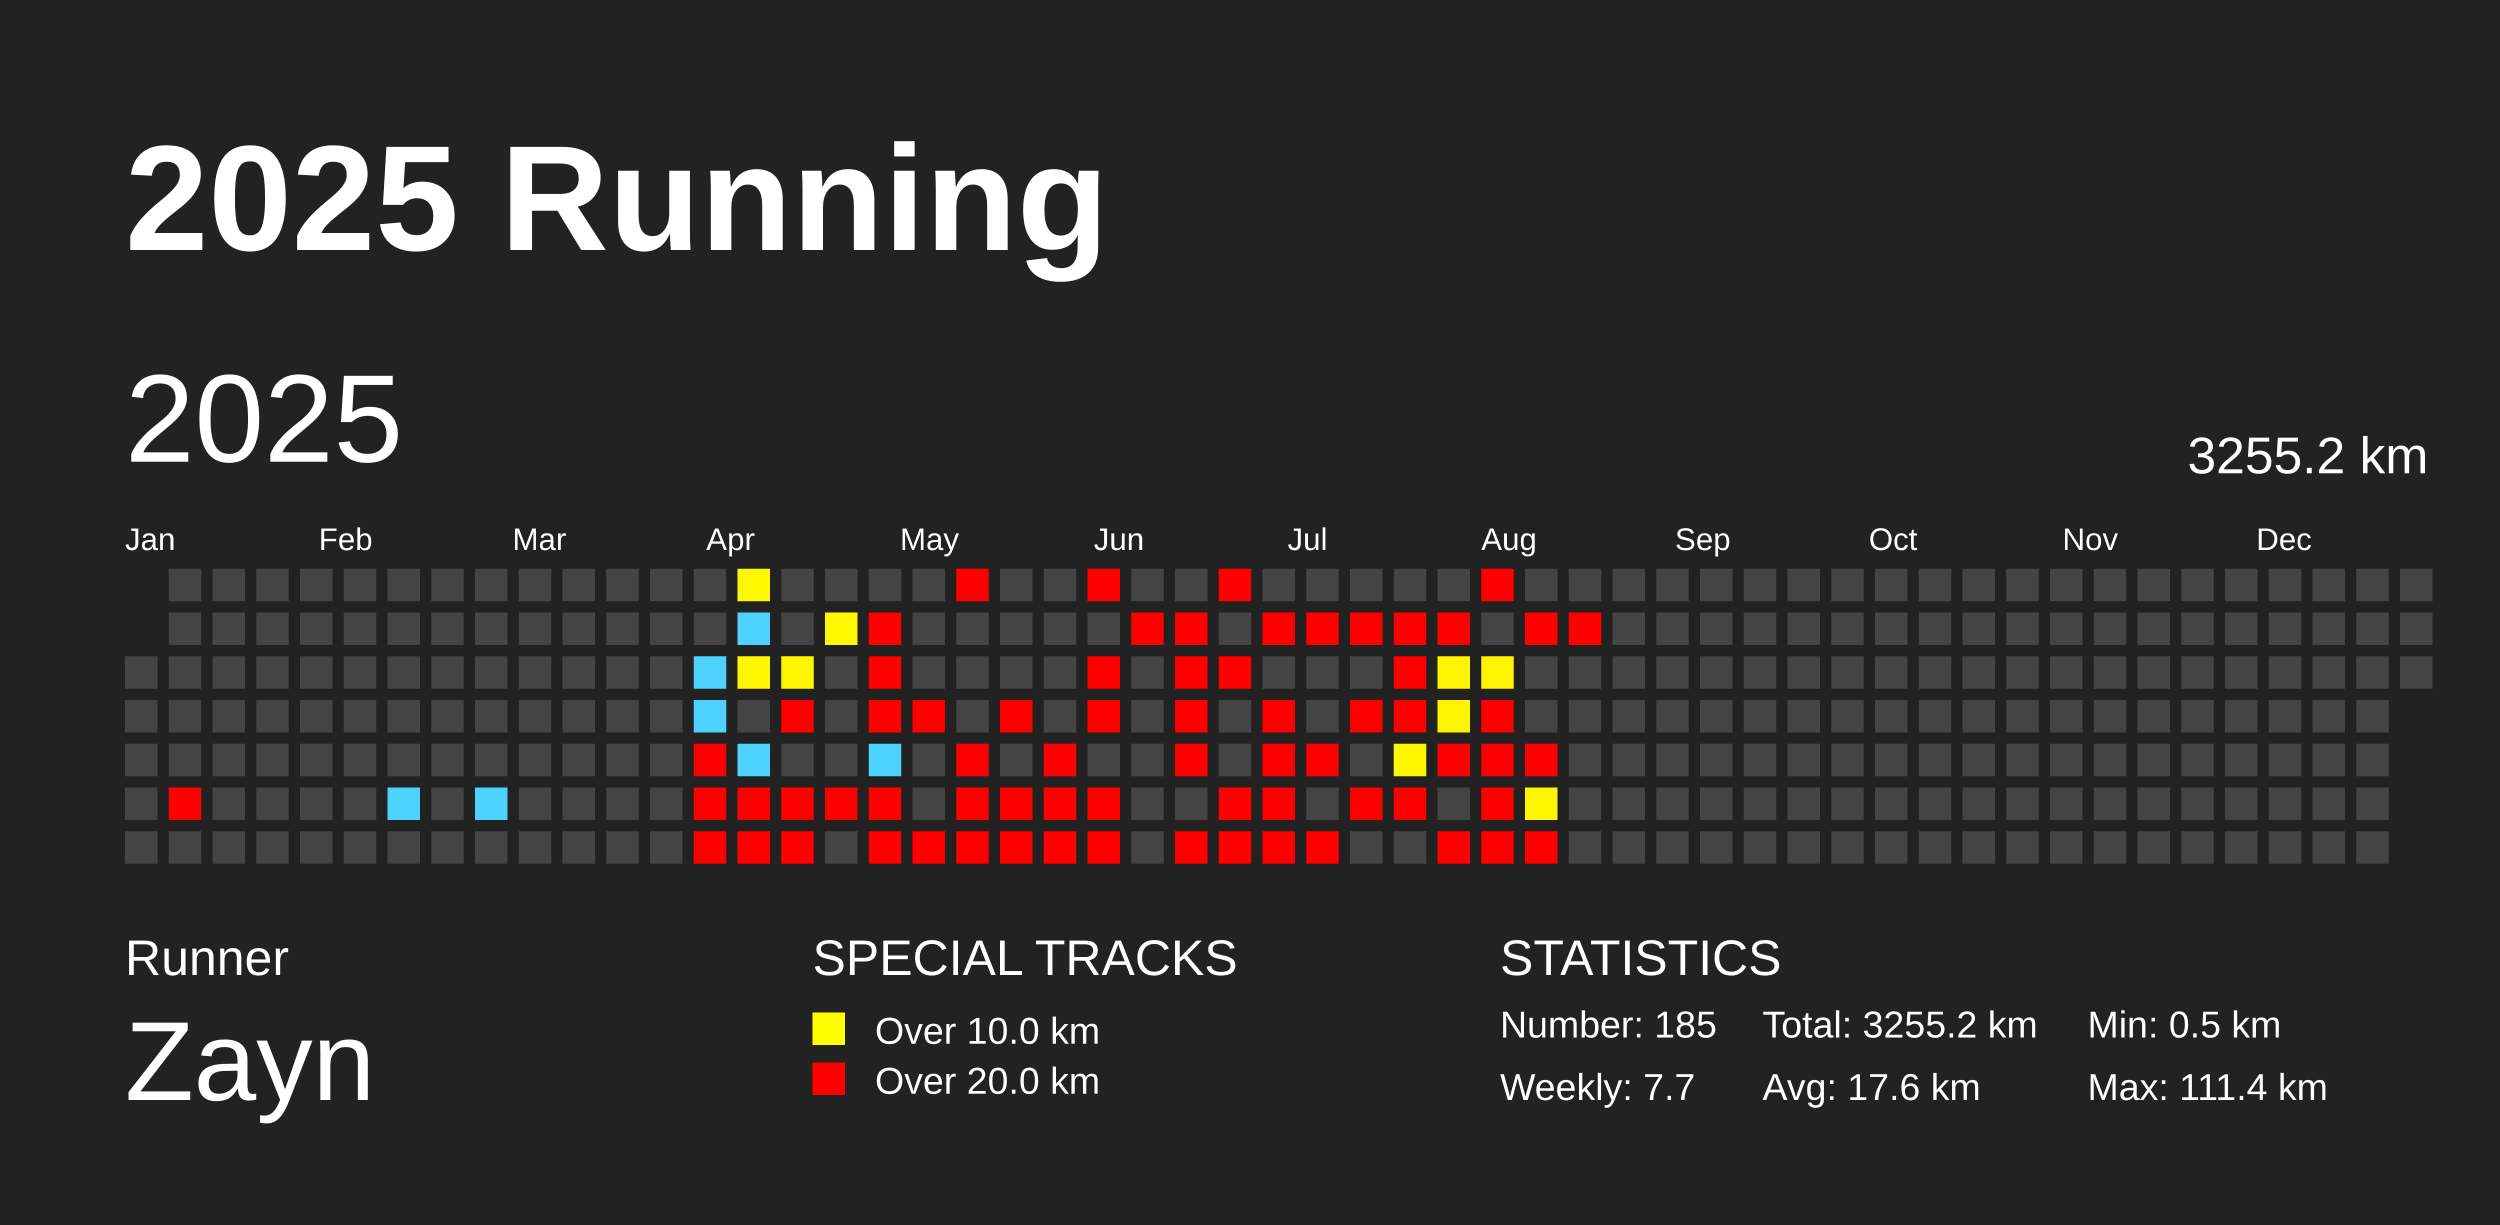
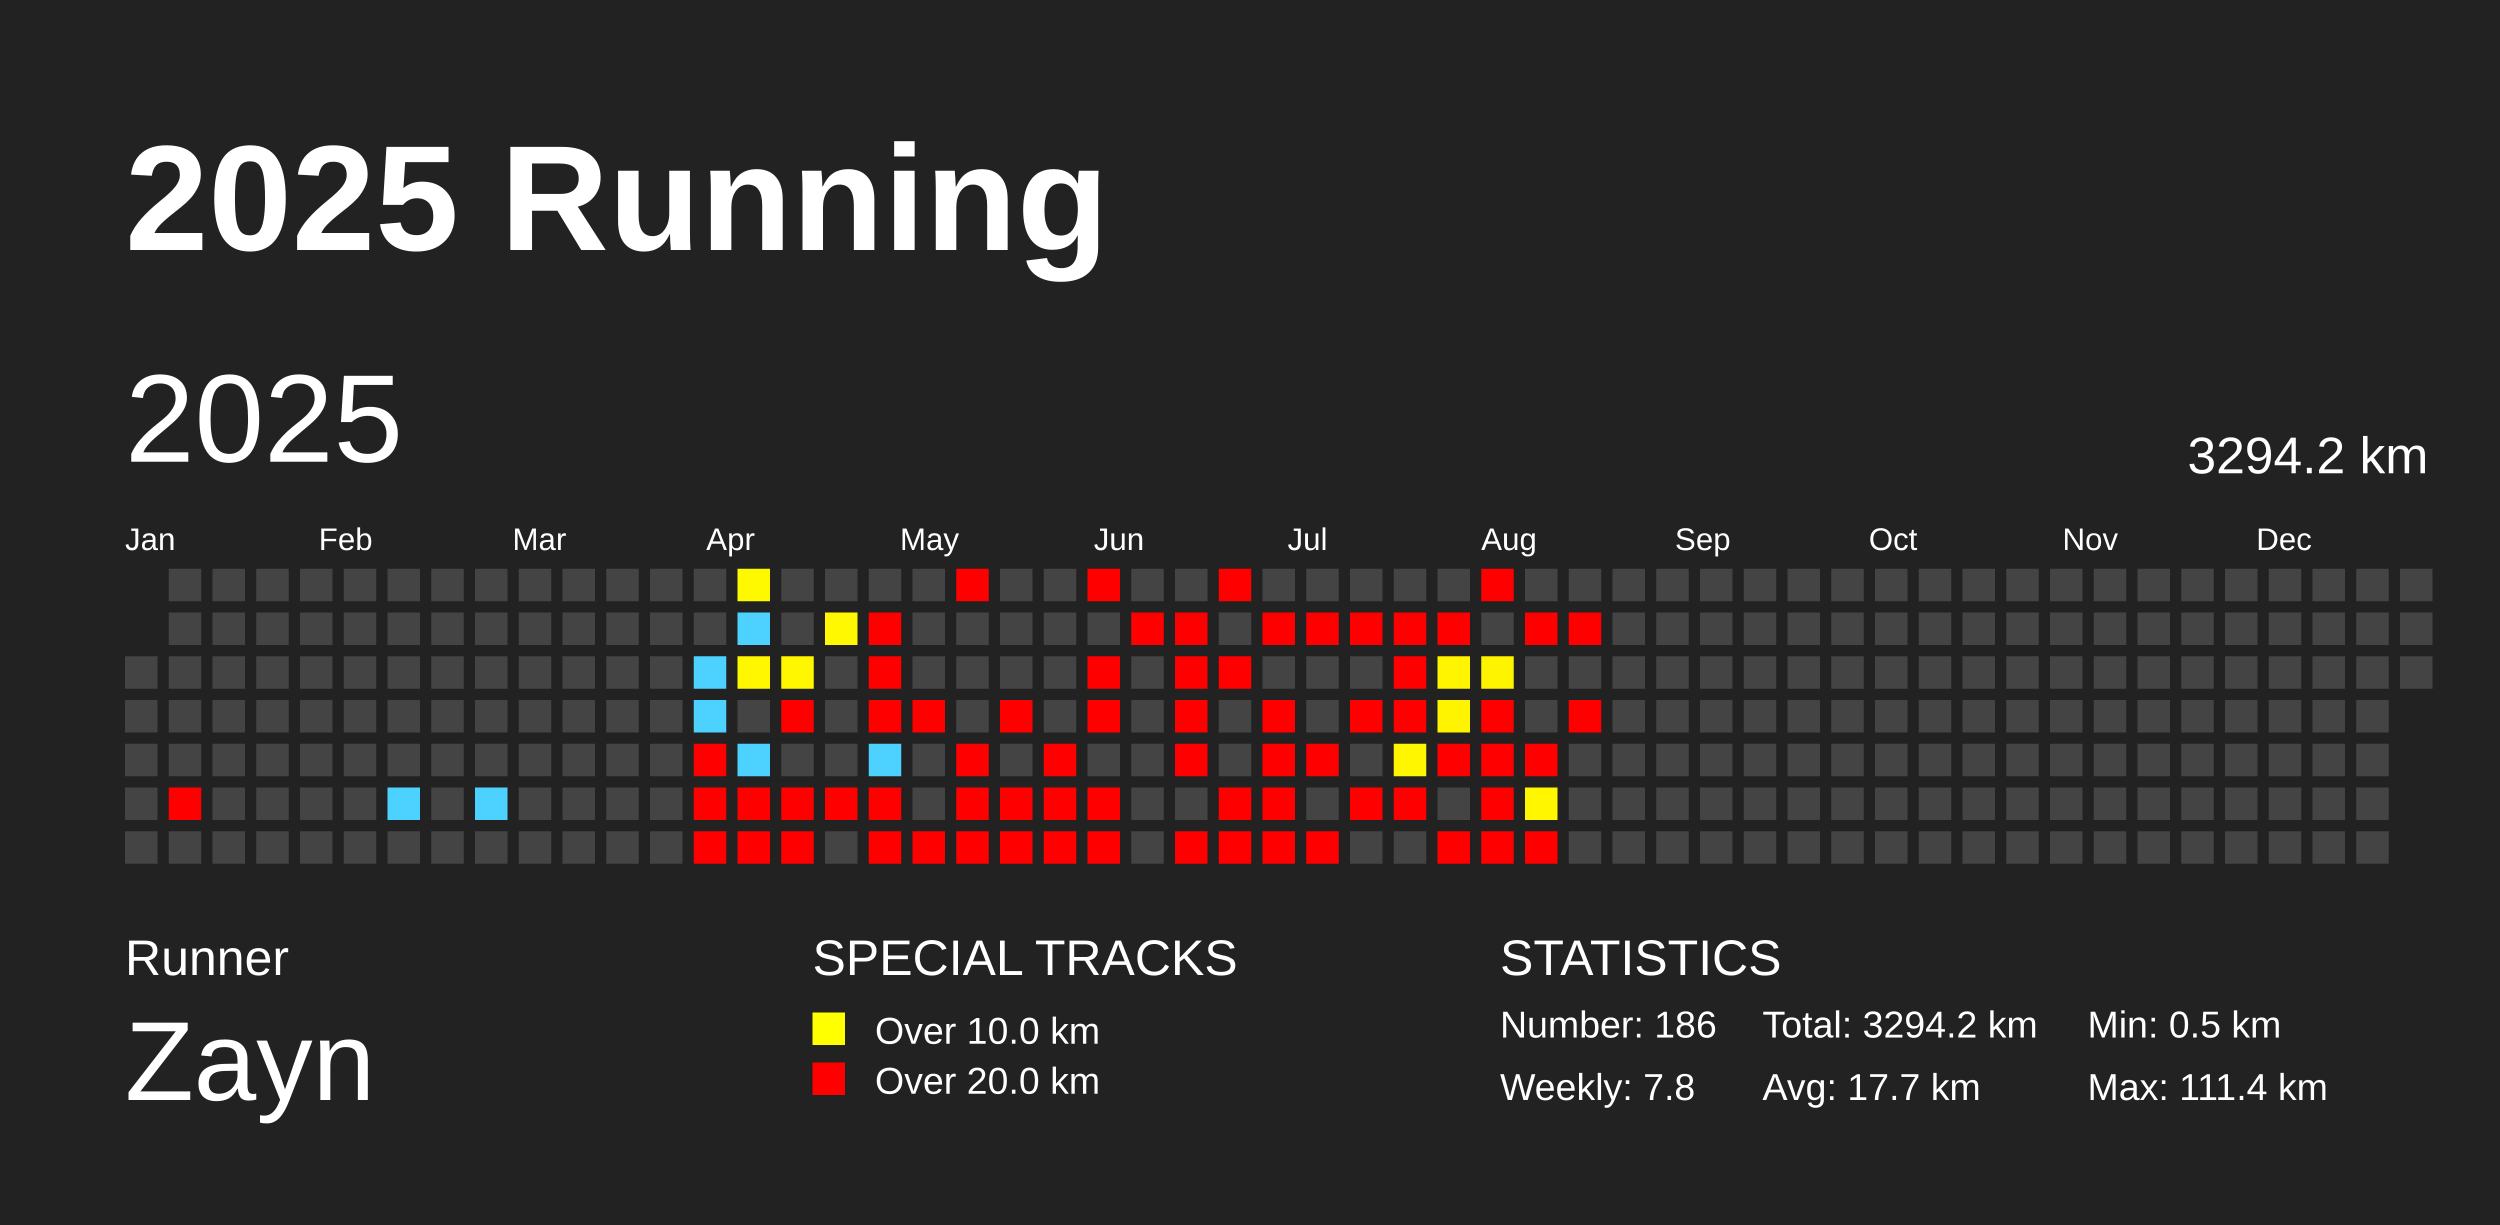
<svg xmlns="http://www.w3.org/2000/svg" baseProfile="full" height="98mm" version="1.1" viewBox="0,0,200,98" width="200mm">
  <defs />
  <rect fill="#222222" height="98" width="200" x="0" y="0" />
  <text fill="#FFFFFF" style="font-size:12px; font-family:Arial; font-weight:bold;" x="10" y="20">2025 Running</text>
  <text fill="#FFFFFF" style="font-size:4px; font-family:Arial" x="10" y="78">Runner</text>
  <text fill="#FFFFFF" style="font-size:9px; font-family:Arial" x="10" y="88">Zayn</text>
  <text fill="#FFFFFF" style="font-size:4px; font-family:Arial" x="65" y="78">SPECIAL TRACKS</text>
  <rect fill="yellow" height="2.6" width="2.6" x="65" y="81" />
  <text fill="#FFFFFF" style="font-size:3px; font-family:Arial" x="70" y="83.5">Over 10.0 km</text>
  <rect fill="red" height="2.6" width="2.6" x="65" y="85" />
  <text fill="#FFFFFF" style="font-size:3px; font-family:Arial" x="70" y="87.5">Over 20.0 km</text>
  <text fill="#FFFFFF" style="font-size:4px; font-family:Arial" x="120" y="78">STATISTICS</text>
-   <text fill="#FFFFFF" style="font-size:3px; font-family:Arial" x="120" y="83">Number: 185</text>
-   <text fill="#FFFFFF" style="font-size:3px; font-family:Arial" x="120" y="88">Weekly: 7.7</text>
-   <text fill="#FFFFFF" style="font-size:3px; font-family:Arial" x="141" y="83">Total: 3255.2 km</text>
-   <text fill="#FFFFFF" style="font-size:3px; font-family:Arial" x="141" y="88">Avg: 17.6 km</text>
+   <text fill="#FFFFFF" style="font-size:3px; font-family:Arial" x="120" y="83">Number: 186</text>
+   <text fill="#FFFFFF" style="font-size:3px; font-family:Arial" x="120" y="88">Weekly: 7.8</text>
+   <text fill="#FFFFFF" style="font-size:3px; font-family:Arial" x="141" y="83">Total: 3294.2 km</text>
+   <text fill="#FFFFFF" style="font-size:3px; font-family:Arial" x="141" y="88">Avg: 17.7 km</text>
  <text fill="#FFFFFF" style="font-size:3px; font-family:Arial" x="167" y="83">Min: 0.5 km</text>
  <text fill="#FFFFFF" style="font-size:3px; font-family:Arial" x="167" y="88">Max: 111.4 km</text>
  <text dominant-baseline="hanging" fill="#FFFFFF" style="font-size:10.0px; font-family:Arial;" x="10" y="30">2025</text>
-   <text dominant-baseline="hanging" fill="#FFFFFF" style="font-size:4.125px; font-family:Arial;" x="175" y="35">3255.2 km</text>
+   <text dominant-baseline="hanging" fill="#FFFFFF" style="font-size:4.125px; font-family:Arial;" x="175" y="35">3294.2 km</text>
  <text fill="#FFFFFF" style="font-size:2.5px; font-family:Arial" x="10.0" y="44">Jan</text>
  <text fill="#FFFFFF" style="font-size:2.5px; font-family:Arial" x="25.5" y="44">Feb</text>
  <text fill="#FFFFFF" style="font-size:2.5px; font-family:Arial" x="41.0" y="44">Mar</text>
  <text fill="#FFFFFF" style="font-size:2.5px; font-family:Arial" x="56.5" y="44">Apr</text>
  <text fill="#FFFFFF" style="font-size:2.5px; font-family:Arial" x="72.0" y="44">May</text>
  <text fill="#FFFFFF" style="font-size:2.5px; font-family:Arial" x="87.5" y="44">Jun</text>
  <text fill="#FFFFFF" style="font-size:2.5px; font-family:Arial" x="103.0" y="44">Jul</text>
  <text fill="#FFFFFF" style="font-size:2.5px; font-family:Arial" x="118.5" y="44">Aug</text>
  <text fill="#FFFFFF" style="font-size:2.5px; font-family:Arial" x="134.0" y="44">Sep</text>
  <text fill="#FFFFFF" style="font-size:2.5px; font-family:Arial" x="149.5" y="44">Oct</text>
  <text fill="#FFFFFF" style="font-size:2.5px; font-family:Arial" x="165.0" y="44">Nov</text>
  <text fill="#FFFFFF" style="font-size:2.5px; font-family:Arial" x="180.5" y="44">Dec</text>
  <rect fill="#444444" height="2.6" width="2.6" x="10.0" y="52.5" />
  <rect fill="#444444" height="2.6" width="2.6" x="10.0" y="56.0" />
  <rect fill="#444444" height="2.6" width="2.6" x="10.0" y="59.5" />
  <rect fill="#444444" height="2.6" width="2.6" x="10.0" y="63.0" />
  <rect fill="#444444" height="2.6" width="2.6" x="10.0" y="66.5" />
  <rect fill="#444444" height="2.6" width="2.6" x="13.5" y="45.5" />
  <rect fill="#444444" height="2.6" width="2.6" x="13.5" y="49.0" />
  <rect fill="#444444" height="2.6" width="2.6" x="13.5" y="52.5" />
  <rect fill="#444444" height="2.6" width="2.6" x="13.5" y="56.0" />
  <rect fill="#444444" height="2.6" width="2.6" x="13.5" y="59.5" />
  <rect fill="red" height="2.6" width="2.6" x="13.5" y="63.0" />
  <rect fill="#444444" height="2.6" width="2.6" x="13.5" y="66.5" />
  <rect fill="#444444" height="2.6" width="2.6" x="17.0" y="45.5" />
  <rect fill="#444444" height="2.6" width="2.6" x="17.0" y="49.0" />
  <rect fill="#444444" height="2.6" width="2.6" x="17.0" y="52.5" />
  <rect fill="#444444" height="2.6" width="2.6" x="17.0" y="56.0" />
  <rect fill="#444444" height="2.6" width="2.6" x="17.0" y="59.5" />
  <rect fill="#444444" height="2.6" width="2.6" x="17.0" y="63.0" />
  <rect fill="#444444" height="2.6" width="2.6" x="17.0" y="66.5" />
  <rect fill="#444444" height="2.6" width="2.6" x="20.5" y="45.5" />
  <rect fill="#444444" height="2.6" width="2.6" x="20.5" y="49.0" />
  <rect fill="#444444" height="2.6" width="2.6" x="20.5" y="52.5" />
  <rect fill="#444444" height="2.6" width="2.6" x="20.5" y="56.0" />
  <rect fill="#444444" height="2.6" width="2.6" x="20.5" y="59.5" />
  <rect fill="#444444" height="2.6" width="2.6" x="20.5" y="63.0" />
  <rect fill="#444444" height="2.6" width="2.6" x="20.5" y="66.5" />
  <rect fill="#444444" height="2.6" width="2.6" x="24.0" y="45.5" />
  <rect fill="#444444" height="2.6" width="2.6" x="24.0" y="49.0" />
  <rect fill="#444444" height="2.6" width="2.6" x="24.0" y="52.5" />
  <rect fill="#444444" height="2.6" width="2.6" x="24.0" y="56.0" />
  <rect fill="#444444" height="2.6" width="2.6" x="24.0" y="59.5" />
  <rect fill="#444444" height="2.6" width="2.6" x="24.0" y="63.0" />
  <rect fill="#444444" height="2.6" width="2.6" x="24.0" y="66.5" />
  <rect fill="#444444" height="2.6" width="2.6" x="27.5" y="45.5" />
  <rect fill="#444444" height="2.6" width="2.6" x="27.5" y="49.0" />
  <rect fill="#444444" height="2.6" width="2.6" x="27.5" y="52.5" />
  <rect fill="#444444" height="2.6" width="2.6" x="27.5" y="56.0" />
  <rect fill="#444444" height="2.6" width="2.6" x="27.5" y="59.5" />
  <rect fill="#444444" height="2.6" width="2.6" x="27.5" y="63.0" />
  <rect fill="#444444" height="2.6" width="2.6" x="27.5" y="66.5" />
  <rect fill="#444444" height="2.6" width="2.6" x="31.0" y="45.5" />
  <rect fill="#444444" height="2.6" width="2.6" x="31.0" y="49.0" />
  <rect fill="#444444" height="2.6" width="2.6" x="31.0" y="52.5" />
  <rect fill="#444444" height="2.6" width="2.6" x="31.0" y="56.0" />
  <rect fill="#444444" height="2.6" width="2.6" x="31.0" y="59.5" />
  <rect fill="#4dd2ff" height="2.6" width="2.6" x="31.0" y="63.0" />
  <rect fill="#444444" height="2.6" width="2.6" x="31.0" y="66.5" />
  <rect fill="#444444" height="2.6" width="2.6" x="34.5" y="45.5" />
  <rect fill="#444444" height="2.6" width="2.6" x="34.5" y="49.0" />
  <rect fill="#444444" height="2.6" width="2.6" x="34.5" y="52.5" />
  <rect fill="#444444" height="2.6" width="2.6" x="34.5" y="56.0" />
  <rect fill="#444444" height="2.6" width="2.6" x="34.5" y="59.5" />
  <rect fill="#444444" height="2.6" width="2.6" x="34.5" y="63.0" />
  <rect fill="#444444" height="2.6" width="2.6" x="34.5" y="66.5" />
  <rect fill="#444444" height="2.6" width="2.6" x="38.0" y="45.5" />
  <rect fill="#444444" height="2.6" width="2.6" x="38.0" y="49.0" />
  <rect fill="#444444" height="2.6" width="2.6" x="38.0" y="52.5" />
  <rect fill="#444444" height="2.6" width="2.6" x="38.0" y="56.0" />
  <rect fill="#444444" height="2.6" width="2.6" x="38.0" y="59.5" />
  <rect fill="#4dd2ff" height="2.6" width="2.6" x="38.0" y="63.0" />
  <rect fill="#444444" height="2.6" width="2.6" x="38.0" y="66.5" />
  <rect fill="#444444" height="2.6" width="2.6" x="41.5" y="45.5" />
  <rect fill="#444444" height="2.6" width="2.6" x="41.5" y="49.0" />
  <rect fill="#444444" height="2.6" width="2.6" x="41.5" y="52.5" />
  <rect fill="#444444" height="2.6" width="2.6" x="41.5" y="56.0" />
  <rect fill="#444444" height="2.6" width="2.6" x="41.5" y="59.5" />
  <rect fill="#444444" height="2.6" width="2.6" x="41.5" y="63.0" />
  <rect fill="#444444" height="2.6" width="2.6" x="41.5" y="66.5" />
  <rect fill="#444444" height="2.6" width="2.6" x="45.0" y="45.5" />
  <rect fill="#444444" height="2.6" width="2.6" x="45.0" y="49.0" />
  <rect fill="#444444" height="2.6" width="2.6" x="45.0" y="52.5" />
  <rect fill="#444444" height="2.6" width="2.6" x="45.0" y="56.0" />
  <rect fill="#444444" height="2.6" width="2.6" x="45.0" y="59.5" />
  <rect fill="#444444" height="2.6" width="2.6" x="45.0" y="63.0" />
  <rect fill="#444444" height="2.6" width="2.6" x="45.0" y="66.5" />
  <rect fill="#444444" height="2.6" width="2.6" x="48.5" y="45.5" />
  <rect fill="#444444" height="2.6" width="2.6" x="48.5" y="49.0" />
  <rect fill="#444444" height="2.6" width="2.6" x="48.5" y="52.5" />
  <rect fill="#444444" height="2.6" width="2.6" x="48.5" y="56.0" />
  <rect fill="#444444" height="2.6" width="2.6" x="48.5" y="59.5" />
  <rect fill="#444444" height="2.6" width="2.6" x="48.5" y="63.0" />
  <rect fill="#444444" height="2.6" width="2.6" x="48.5" y="66.5" />
  <rect fill="#444444" height="2.6" width="2.6" x="52.0" y="45.5" />
  <rect fill="#444444" height="2.6" width="2.6" x="52.0" y="49.0" />
  <rect fill="#444444" height="2.6" width="2.6" x="52.0" y="52.5" />
  <rect fill="#444444" height="2.6" width="2.6" x="52.0" y="56.0" />
  <rect fill="#444444" height="2.6" width="2.6" x="52.0" y="59.5" />
  <rect fill="#444444" height="2.6" width="2.6" x="52.0" y="63.0" />
  <rect fill="#444444" height="2.6" width="2.6" x="52.0" y="66.5" />
  <rect fill="#444444" height="2.6" width="2.6" x="55.5" y="45.5" />
  <rect fill="#444444" height="2.6" width="2.6" x="55.5" y="49.0" />
  <rect fill="#4dd2ff" height="2.6" width="2.6" x="55.5" y="52.5" />
  <rect fill="#4dd2ff" height="2.6" width="2.6" x="55.5" y="56.0" />
  <rect fill="red" height="2.6" width="2.6" x="55.5" y="59.5" />
  <rect fill="red" height="2.6" width="2.6" x="55.5" y="63.0" />
  <rect fill="red" height="2.6" width="2.6" x="55.5" y="66.5" />
  <rect fill="#fff900" height="2.6" width="2.6" x="59.0" y="45.5" />
  <rect fill="#4dd2ff" height="2.6" width="2.6" x="59.0" y="49.0" />
  <rect fill="#fff700" height="2.6" width="2.6" x="59.0" y="52.5" />
  <rect fill="#444444" height="2.6" width="2.6" x="59.0" y="56.0" />
  <rect fill="#4dd2ff" height="2.6" width="2.6" x="59.0" y="59.5" />
  <rect fill="red" height="2.6" width="2.6" x="59.0" y="63.0" />
  <rect fill="red" height="2.6" width="2.6" x="59.0" y="66.5" />
  <rect fill="#444444" height="2.6" width="2.6" x="62.5" y="45.5" />
  <rect fill="#444444" height="2.6" width="2.6" x="62.5" y="49.0" />
  <rect fill="#fff700" height="2.6" width="2.6" x="62.5" y="52.5" />
  <rect fill="red" height="2.6" width="2.6" x="62.5" y="56.0" />
  <rect fill="#444444" height="2.6" width="2.6" x="62.5" y="59.5" />
  <rect fill="red" height="2.6" width="2.6" x="62.5" y="63.0" />
  <rect fill="red" height="2.6" width="2.6" x="62.5" y="66.5" />
  <rect fill="#444444" height="2.6" width="2.6" x="66.0" y="45.5" />
  <rect fill="#fff800" height="2.6" width="2.6" x="66.0" y="49.0" />
  <rect fill="#444444" height="2.6" width="2.6" x="66.0" y="52.5" />
  <rect fill="#444444" height="2.6" width="2.6" x="66.0" y="56.0" />
  <rect fill="#444444" height="2.6" width="2.6" x="66.0" y="59.5" />
  <rect fill="red" height="2.6" width="2.6" x="66.0" y="63.0" />
  <rect fill="#444444" height="2.6" width="2.6" x="66.0" y="66.5" />
  <rect fill="#444444" height="2.6" width="2.6" x="69.5" y="45.5" />
  <rect fill="red" height="2.6" width="2.6" x="69.5" y="49.0" />
  <rect fill="red" height="2.6" width="2.6" x="69.5" y="52.5" />
  <rect fill="red" height="2.6" width="2.6" x="69.5" y="56.0" />
  <rect fill="#4dd2ff" height="2.6" width="2.6" x="69.5" y="59.5" />
  <rect fill="red" height="2.6" width="2.6" x="69.5" y="63.0" />
  <rect fill="red" height="2.6" width="2.6" x="69.5" y="66.5" />
  <rect fill="#444444" height="2.6" width="2.6" x="73.0" y="45.5" />
  <rect fill="#444444" height="2.6" width="2.6" x="73.0" y="49.0" />
  <rect fill="#444444" height="2.6" width="2.6" x="73.0" y="52.5" />
  <rect fill="red" height="2.6" width="2.6" x="73.0" y="56.0" />
  <rect fill="#444444" height="2.6" width="2.6" x="73.0" y="59.5" />
  <rect fill="#444444" height="2.6" width="2.6" x="73.0" y="63.0" />
  <rect fill="red" height="2.6" width="2.6" x="73.0" y="66.5" />
  <rect fill="red" height="2.6" width="2.6" x="76.5" y="45.5" />
  <rect fill="#444444" height="2.6" width="2.6" x="76.5" y="49.0" />
  <rect fill="#444444" height="2.6" width="2.6" x="76.5" y="52.5" />
  <rect fill="#444444" height="2.6" width="2.6" x="76.5" y="56.0" />
  <rect fill="red" height="2.6" width="2.6" x="76.5" y="59.5" />
  <rect fill="red" height="2.6" width="2.6" x="76.5" y="63.0" />
  <rect fill="red" height="2.6" width="2.6" x="76.5" y="66.5" />
  <rect fill="#444444" height="2.6" width="2.6" x="80.0" y="45.5" />
  <rect fill="#444444" height="2.6" width="2.6" x="80.0" y="49.0" />
  <rect fill="#444444" height="2.6" width="2.6" x="80.0" y="52.5" />
  <rect fill="red" height="2.6" width="2.6" x="80.0" y="56.0" />
  <rect fill="#444444" height="2.6" width="2.6" x="80.0" y="59.5" />
  <rect fill="red" height="2.6" width="2.6" x="80.0" y="63.0" />
  <rect fill="red" height="2.6" width="2.6" x="80.0" y="66.5" />
  <rect fill="#444444" height="2.6" width="2.6" x="83.5" y="45.5" />
  <rect fill="#444444" height="2.6" width="2.6" x="83.5" y="49.0" />
  <rect fill="#444444" height="2.6" width="2.6" x="83.5" y="52.5" />
  <rect fill="#444444" height="2.6" width="2.6" x="83.5" y="56.0" />
  <rect fill="red" height="2.6" width="2.6" x="83.5" y="59.5" />
  <rect fill="red" height="2.6" width="2.6" x="83.5" y="63.0" />
  <rect fill="red" height="2.6" width="2.6" x="83.5" y="66.5" />
  <rect fill="red" height="2.6" width="2.6" x="87.0" y="45.5" />
  <rect fill="#444444" height="2.6" width="2.6" x="87.0" y="49.0" />
  <rect fill="red" height="2.6" width="2.6" x="87.0" y="52.5" />
  <rect fill="red" height="2.6" width="2.6" x="87.0" y="56.0" />
  <rect fill="#444444" height="2.6" width="2.6" x="87.0" y="59.5" />
  <rect fill="red" height="2.6" width="2.6" x="87.0" y="63.0" />
  <rect fill="red" height="2.6" width="2.6" x="87.0" y="66.5" />
  <rect fill="#444444" height="2.6" width="2.6" x="90.5" y="45.5" />
  <rect fill="red" height="2.6" width="2.6" x="90.5" y="49.0" />
  <rect fill="#444444" height="2.6" width="2.6" x="90.5" y="52.5" />
  <rect fill="#444444" height="2.6" width="2.6" x="90.5" y="56.0" />
  <rect fill="#444444" height="2.6" width="2.6" x="90.5" y="59.5" />
  <rect fill="#444444" height="2.6" width="2.6" x="90.5" y="63.0" />
  <rect fill="#444444" height="2.6" width="2.6" x="90.5" y="66.5" />
  <rect fill="#444444" height="2.6" width="2.6" x="94.0" y="45.5" />
  <rect fill="red" height="2.6" width="2.6" x="94.0" y="49.0" />
  <rect fill="red" height="2.6" width="2.6" x="94.0" y="52.5" />
  <rect fill="red" height="2.6" width="2.6" x="94.0" y="56.0" />
  <rect fill="red" height="2.6" width="2.6" x="94.0" y="59.5" />
  <rect fill="#444444" height="2.6" width="2.6" x="94.0" y="63.0" />
  <rect fill="red" height="2.6" width="2.6" x="94.0" y="66.5" />
  <rect fill="red" height="2.6" width="2.6" x="97.5" y="45.5" />
  <rect fill="#444444" height="2.6" width="2.6" x="97.5" y="49.0" />
  <rect fill="red" height="2.6" width="2.6" x="97.5" y="52.5" />
  <rect fill="#444444" height="2.6" width="2.6" x="97.5" y="56.0" />
  <rect fill="#444444" height="2.6" width="2.6" x="97.5" y="59.5" />
  <rect fill="red" height="2.6" width="2.6" x="97.5" y="63.0" />
  <rect fill="red" height="2.6" width="2.6" x="97.5" y="66.5" />
  <rect fill="#444444" height="2.6" width="2.6" x="101.0" y="45.5" />
  <rect fill="red" height="2.6" width="2.6" x="101.0" y="49.0" />
  <rect fill="#444444" height="2.6" width="2.6" x="101.0" y="52.5" />
  <rect fill="red" height="2.6" width="2.6" x="101.0" y="56.0" />
  <rect fill="red" height="2.6" width="2.6" x="101.0" y="59.5" />
  <rect fill="red" height="2.6" width="2.6" x="101.0" y="63.0" />
  <rect fill="red" height="2.6" width="2.6" x="101.0" y="66.5" />
  <rect fill="#444444" height="2.6" width="2.6" x="104.5" y="45.5" />
  <rect fill="red" height="2.6" width="2.6" x="104.5" y="49.0" />
  <rect fill="#444444" height="2.6" width="2.6" x="104.5" y="52.5" />
  <rect fill="#444444" height="2.6" width="2.6" x="104.5" y="56.0" />
  <rect fill="red" height="2.6" width="2.6" x="104.5" y="59.5" />
  <rect fill="#444444" height="2.6" width="2.6" x="104.5" y="63.0" />
  <rect fill="red" height="2.6" width="2.6" x="104.5" y="66.5" />
  <rect fill="#444444" height="2.6" width="2.6" x="108.0" y="45.5" />
  <rect fill="red" height="2.6" width="2.6" x="108.0" y="49.0" />
  <rect fill="#444444" height="2.6" width="2.6" x="108.0" y="52.5" />
  <rect fill="red" height="2.6" width="2.6" x="108.0" y="56.0" />
  <rect fill="#444444" height="2.6" width="2.6" x="108.0" y="59.5" />
  <rect fill="red" height="2.6" width="2.6" x="108.0" y="63.0" />
  <rect fill="#444444" height="2.6" width="2.6" x="108.0" y="66.5" />
  <rect fill="#444444" height="2.6" width="2.6" x="111.5" y="45.5" />
  <rect fill="red" height="2.6" width="2.6" x="111.5" y="49.0" />
  <rect fill="red" height="2.6" width="2.6" x="111.5" y="52.5" />
  <rect fill="red" height="2.6" width="2.6" x="111.5" y="56.0" />
  <rect fill="#fff600" height="2.6" width="2.6" x="111.5" y="59.5" />
  <rect fill="red" height="2.6" width="2.6" x="111.5" y="63.0" />
  <rect fill="#444444" height="2.6" width="2.6" x="111.5" y="66.5" />
  <rect fill="#444444" height="2.6" width="2.6" x="115.0" y="45.5" />
  <rect fill="red" height="2.6" width="2.6" x="115.0" y="49.0" />
  <rect fill="#fff500" height="2.6" width="2.6" x="115.0" y="52.5" />
  <rect fill="#fff400" height="2.6" width="2.6" x="115.0" y="56.0" />
  <rect fill="red" height="2.6" width="2.6" x="115.0" y="59.5" />
  <rect fill="#444444" height="2.6" width="2.6" x="115.0" y="63.0" />
  <rect fill="red" height="2.6" width="2.6" x="115.0" y="66.5" />
  <rect fill="red" height="2.6" width="2.6" x="118.5" y="45.5" />
  <rect fill="#444444" height="2.6" width="2.6" x="118.5" y="49.0" />
  <rect fill="#fff400" height="2.6" width="2.6" x="118.5" y="52.5" />
  <rect fill="red" height="2.6" width="2.6" x="118.5" y="56.0" />
  <rect fill="red" height="2.6" width="2.6" x="118.5" y="59.5" />
  <rect fill="red" height="2.6" width="2.6" x="118.5" y="63.0" />
  <rect fill="red" height="2.6" width="2.6" x="118.5" y="66.5" />
  <rect fill="#444444" height="2.6" width="2.6" x="122.0" y="45.5" />
  <rect fill="red" height="2.6" width="2.6" x="122.0" y="49.0" />
  <rect fill="#444444" height="2.6" width="2.6" x="122.0" y="52.5" />
  <rect fill="#444444" height="2.6" width="2.6" x="122.0" y="56.0" />
  <rect fill="red" height="2.6" width="2.6" x="122.0" y="59.5" />
  <rect fill="#fff600" height="2.6" width="2.6" x="122.0" y="63.0" />
  <rect fill="red" height="2.6" width="2.6" x="122.0" y="66.5" />
  <rect fill="#444444" height="2.6" width="2.6" x="125.5" y="45.5" />
  <rect fill="red" height="2.6" width="2.6" x="125.5" y="49.0" />
  <rect fill="#444444" height="2.6" width="2.6" x="125.5" y="52.5" />
-   <rect fill="#444444" height="2.6" width="2.6" x="125.5" y="56.0" />
+   <rect fill="red" height="2.6" width="2.6" x="125.5" y="56.0" />
  <rect fill="#444444" height="2.6" width="2.6" x="125.5" y="59.5" />
  <rect fill="#444444" height="2.6" width="2.6" x="125.5" y="63.0" />
  <rect fill="#444444" height="2.6" width="2.6" x="125.5" y="66.5" />
  <rect fill="#444444" height="2.6" width="2.6" x="129.0" y="45.5" />
  <rect fill="#444444" height="2.6" width="2.6" x="129.0" y="49.0" />
  <rect fill="#444444" height="2.6" width="2.6" x="129.0" y="52.5" />
  <rect fill="#444444" height="2.6" width="2.6" x="129.0" y="56.0" />
  <rect fill="#444444" height="2.6" width="2.6" x="129.0" y="59.5" />
  <rect fill="#444444" height="2.6" width="2.6" x="129.0" y="63.0" />
  <rect fill="#444444" height="2.6" width="2.6" x="129.0" y="66.5" />
  <rect fill="#444444" height="2.6" width="2.6" x="132.5" y="45.5" />
  <rect fill="#444444" height="2.6" width="2.6" x="132.5" y="49.0" />
  <rect fill="#444444" height="2.6" width="2.6" x="132.5" y="52.5" />
  <rect fill="#444444" height="2.6" width="2.6" x="132.5" y="56.0" />
  <rect fill="#444444" height="2.6" width="2.6" x="132.5" y="59.5" />
  <rect fill="#444444" height="2.6" width="2.6" x="132.5" y="63.0" />
  <rect fill="#444444" height="2.6" width="2.6" x="132.5" y="66.5" />
  <rect fill="#444444" height="2.6" width="2.6" x="136.0" y="45.5" />
  <rect fill="#444444" height="2.6" width="2.6" x="136.0" y="49.0" />
  <rect fill="#444444" height="2.6" width="2.6" x="136.0" y="52.5" />
  <rect fill="#444444" height="2.6" width="2.6" x="136.0" y="56.0" />
  <rect fill="#444444" height="2.6" width="2.6" x="136.0" y="59.5" />
  <rect fill="#444444" height="2.6" width="2.6" x="136.0" y="63.0" />
  <rect fill="#444444" height="2.6" width="2.6" x="136.0" y="66.5" />
  <rect fill="#444444" height="2.6" width="2.6" x="139.5" y="45.5" />
  <rect fill="#444444" height="2.6" width="2.6" x="139.5" y="49.0" />
  <rect fill="#444444" height="2.6" width="2.6" x="139.5" y="52.5" />
  <rect fill="#444444" height="2.6" width="2.6" x="139.5" y="56.0" />
  <rect fill="#444444" height="2.6" width="2.6" x="139.5" y="59.5" />
  <rect fill="#444444" height="2.6" width="2.6" x="139.5" y="63.0" />
  <rect fill="#444444" height="2.6" width="2.6" x="139.5" y="66.5" />
  <rect fill="#444444" height="2.6" width="2.6" x="143.0" y="45.5" />
  <rect fill="#444444" height="2.6" width="2.6" x="143.0" y="49.0" />
  <rect fill="#444444" height="2.6" width="2.6" x="143.0" y="52.5" />
  <rect fill="#444444" height="2.6" width="2.6" x="143.0" y="56.0" />
  <rect fill="#444444" height="2.6" width="2.6" x="143.0" y="59.5" />
  <rect fill="#444444" height="2.6" width="2.6" x="143.0" y="63.0" />
  <rect fill="#444444" height="2.6" width="2.6" x="143.0" y="66.5" />
  <rect fill="#444444" height="2.6" width="2.6" x="146.5" y="45.5" />
  <rect fill="#444444" height="2.6" width="2.6" x="146.5" y="49.0" />
  <rect fill="#444444" height="2.6" width="2.6" x="146.5" y="52.5" />
  <rect fill="#444444" height="2.6" width="2.6" x="146.5" y="56.0" />
  <rect fill="#444444" height="2.6" width="2.6" x="146.5" y="59.5" />
  <rect fill="#444444" height="2.6" width="2.6" x="146.5" y="63.0" />
  <rect fill="#444444" height="2.6" width="2.6" x="146.5" y="66.5" />
  <rect fill="#444444" height="2.6" width="2.6" x="150.0" y="45.5" />
  <rect fill="#444444" height="2.6" width="2.6" x="150.0" y="49.0" />
  <rect fill="#444444" height="2.6" width="2.6" x="150.0" y="52.5" />
  <rect fill="#444444" height="2.6" width="2.6" x="150.0" y="56.0" />
  <rect fill="#444444" height="2.6" width="2.6" x="150.0" y="59.5" />
  <rect fill="#444444" height="2.6" width="2.6" x="150.0" y="63.0" />
  <rect fill="#444444" height="2.6" width="2.6" x="150.0" y="66.5" />
  <rect fill="#444444" height="2.6" width="2.6" x="153.5" y="45.5" />
  <rect fill="#444444" height="2.6" width="2.6" x="153.5" y="49.0" />
  <rect fill="#444444" height="2.6" width="2.6" x="153.5" y="52.5" />
  <rect fill="#444444" height="2.6" width="2.6" x="153.5" y="56.0" />
  <rect fill="#444444" height="2.6" width="2.6" x="153.5" y="59.5" />
  <rect fill="#444444" height="2.6" width="2.6" x="153.5" y="63.0" />
  <rect fill="#444444" height="2.6" width="2.6" x="153.5" y="66.5" />
  <rect fill="#444444" height="2.6" width="2.6" x="157.0" y="45.5" />
  <rect fill="#444444" height="2.6" width="2.6" x="157.0" y="49.0" />
  <rect fill="#444444" height="2.6" width="2.6" x="157.0" y="52.5" />
  <rect fill="#444444" height="2.6" width="2.6" x="157.0" y="56.0" />
  <rect fill="#444444" height="2.6" width="2.6" x="157.0" y="59.5" />
  <rect fill="#444444" height="2.6" width="2.6" x="157.0" y="63.0" />
  <rect fill="#444444" height="2.6" width="2.6" x="157.0" y="66.5" />
  <rect fill="#444444" height="2.6" width="2.6" x="160.5" y="45.5" />
  <rect fill="#444444" height="2.6" width="2.6" x="160.5" y="49.0" />
  <rect fill="#444444" height="2.6" width="2.6" x="160.5" y="52.5" />
  <rect fill="#444444" height="2.6" width="2.6" x="160.5" y="56.0" />
  <rect fill="#444444" height="2.6" width="2.6" x="160.5" y="59.5" />
  <rect fill="#444444" height="2.6" width="2.6" x="160.5" y="63.0" />
  <rect fill="#444444" height="2.6" width="2.6" x="160.5" y="66.5" />
  <rect fill="#444444" height="2.6" width="2.6" x="164.0" y="45.5" />
  <rect fill="#444444" height="2.6" width="2.6" x="164.0" y="49.0" />
  <rect fill="#444444" height="2.6" width="2.6" x="164.0" y="52.5" />
  <rect fill="#444444" height="2.6" width="2.6" x="164.0" y="56.0" />
  <rect fill="#444444" height="2.6" width="2.6" x="164.0" y="59.5" />
  <rect fill="#444444" height="2.6" width="2.6" x="164.0" y="63.0" />
  <rect fill="#444444" height="2.6" width="2.6" x="164.0" y="66.5" />
  <rect fill="#444444" height="2.6" width="2.6" x="167.5" y="45.5" />
  <rect fill="#444444" height="2.6" width="2.6" x="167.5" y="49.0" />
  <rect fill="#444444" height="2.6" width="2.6" x="167.5" y="52.5" />
  <rect fill="#444444" height="2.6" width="2.6" x="167.5" y="56.0" />
  <rect fill="#444444" height="2.6" width="2.6" x="167.5" y="59.5" />
  <rect fill="#444444" height="2.6" width="2.6" x="167.5" y="63.0" />
  <rect fill="#444444" height="2.6" width="2.6" x="167.5" y="66.5" />
  <rect fill="#444444" height="2.6" width="2.6" x="171.0" y="45.5" />
  <rect fill="#444444" height="2.6" width="2.6" x="171.0" y="49.0" />
  <rect fill="#444444" height="2.6" width="2.6" x="171.0" y="52.5" />
  <rect fill="#444444" height="2.6" width="2.6" x="171.0" y="56.0" />
  <rect fill="#444444" height="2.6" width="2.6" x="171.0" y="59.5" />
  <rect fill="#444444" height="2.6" width="2.6" x="171.0" y="63.0" />
  <rect fill="#444444" height="2.6" width="2.6" x="171.0" y="66.5" />
  <rect fill="#444444" height="2.6" width="2.6" x="174.5" y="45.5" />
  <rect fill="#444444" height="2.6" width="2.6" x="174.5" y="49.0" />
  <rect fill="#444444" height="2.6" width="2.6" x="174.5" y="52.5" />
  <rect fill="#444444" height="2.6" width="2.6" x="174.5" y="56.0" />
  <rect fill="#444444" height="2.6" width="2.6" x="174.5" y="59.5" />
  <rect fill="#444444" height="2.6" width="2.6" x="174.5" y="63.0" />
  <rect fill="#444444" height="2.6" width="2.6" x="174.5" y="66.5" />
  <rect fill="#444444" height="2.6" width="2.6" x="178.0" y="45.5" />
  <rect fill="#444444" height="2.6" width="2.6" x="178.0" y="49.0" />
  <rect fill="#444444" height="2.6" width="2.6" x="178.0" y="52.5" />
  <rect fill="#444444" height="2.6" width="2.6" x="178.0" y="56.0" />
  <rect fill="#444444" height="2.6" width="2.6" x="178.0" y="59.5" />
  <rect fill="#444444" height="2.6" width="2.6" x="178.0" y="63.0" />
  <rect fill="#444444" height="2.6" width="2.6" x="178.0" y="66.5" />
  <rect fill="#444444" height="2.6" width="2.6" x="181.5" y="45.5" />
  <rect fill="#444444" height="2.6" width="2.6" x="181.5" y="49.0" />
  <rect fill="#444444" height="2.6" width="2.6" x="181.5" y="52.5" />
  <rect fill="#444444" height="2.6" width="2.6" x="181.5" y="56.0" />
  <rect fill="#444444" height="2.6" width="2.6" x="181.5" y="59.5" />
  <rect fill="#444444" height="2.6" width="2.6" x="181.5" y="63.0" />
  <rect fill="#444444" height="2.6" width="2.6" x="181.5" y="66.5" />
  <rect fill="#444444" height="2.6" width="2.6" x="185.0" y="45.5" />
  <rect fill="#444444" height="2.6" width="2.6" x="185.0" y="49.0" />
  <rect fill="#444444" height="2.6" width="2.6" x="185.0" y="52.5" />
  <rect fill="#444444" height="2.6" width="2.6" x="185.0" y="56.0" />
  <rect fill="#444444" height="2.6" width="2.6" x="185.0" y="59.5" />
  <rect fill="#444444" height="2.6" width="2.6" x="185.0" y="63.0" />
  <rect fill="#444444" height="2.6" width="2.6" x="185.0" y="66.5" />
  <rect fill="#444444" height="2.6" width="2.6" x="188.5" y="45.5" />
  <rect fill="#444444" height="2.6" width="2.6" x="188.5" y="49.0" />
  <rect fill="#444444" height="2.6" width="2.6" x="188.5" y="52.5" />
  <rect fill="#444444" height="2.6" width="2.6" x="188.5" y="56.0" />
  <rect fill="#444444" height="2.6" width="2.6" x="188.5" y="59.5" />
  <rect fill="#444444" height="2.6" width="2.6" x="188.5" y="63.0" />
  <rect fill="#444444" height="2.6" width="2.6" x="188.5" y="66.5" />
  <rect fill="#444444" height="2.6" width="2.6" x="192.0" y="45.5" />
  <rect fill="#444444" height="2.6" width="2.6" x="192.0" y="49.0" />
  <rect fill="#444444" height="2.6" width="2.6" x="192.0" y="52.5" />
</svg>
